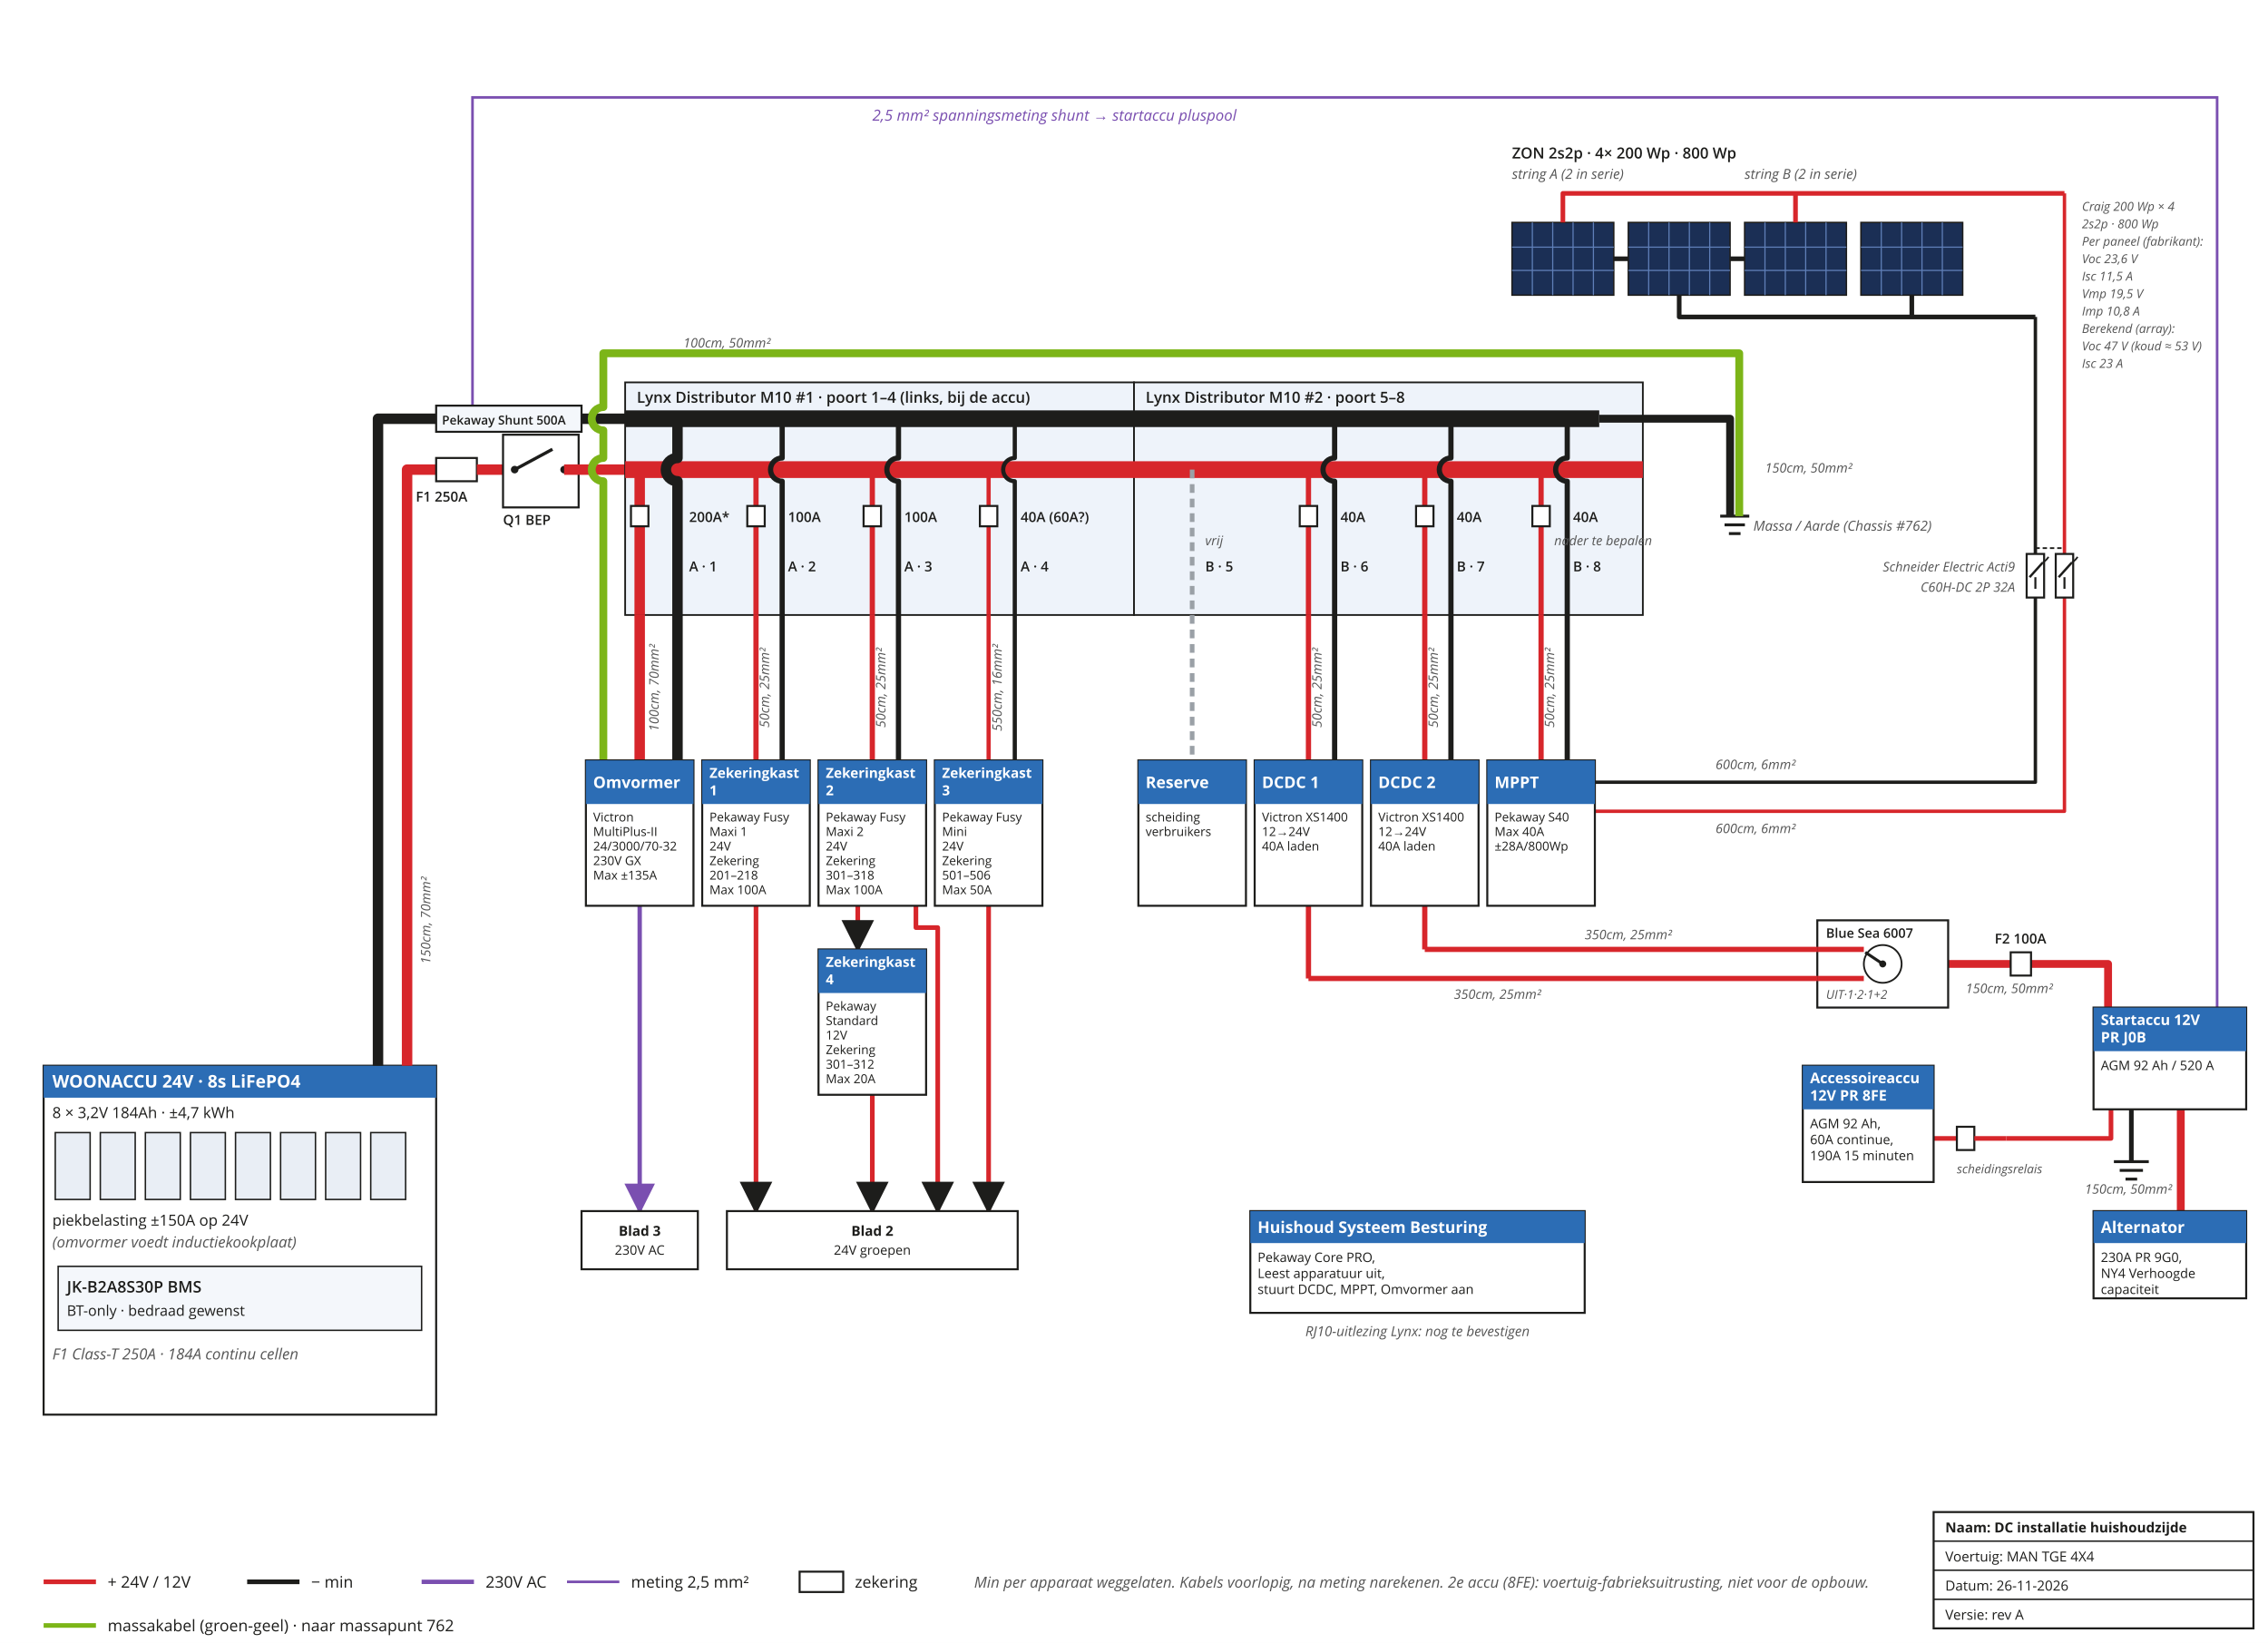
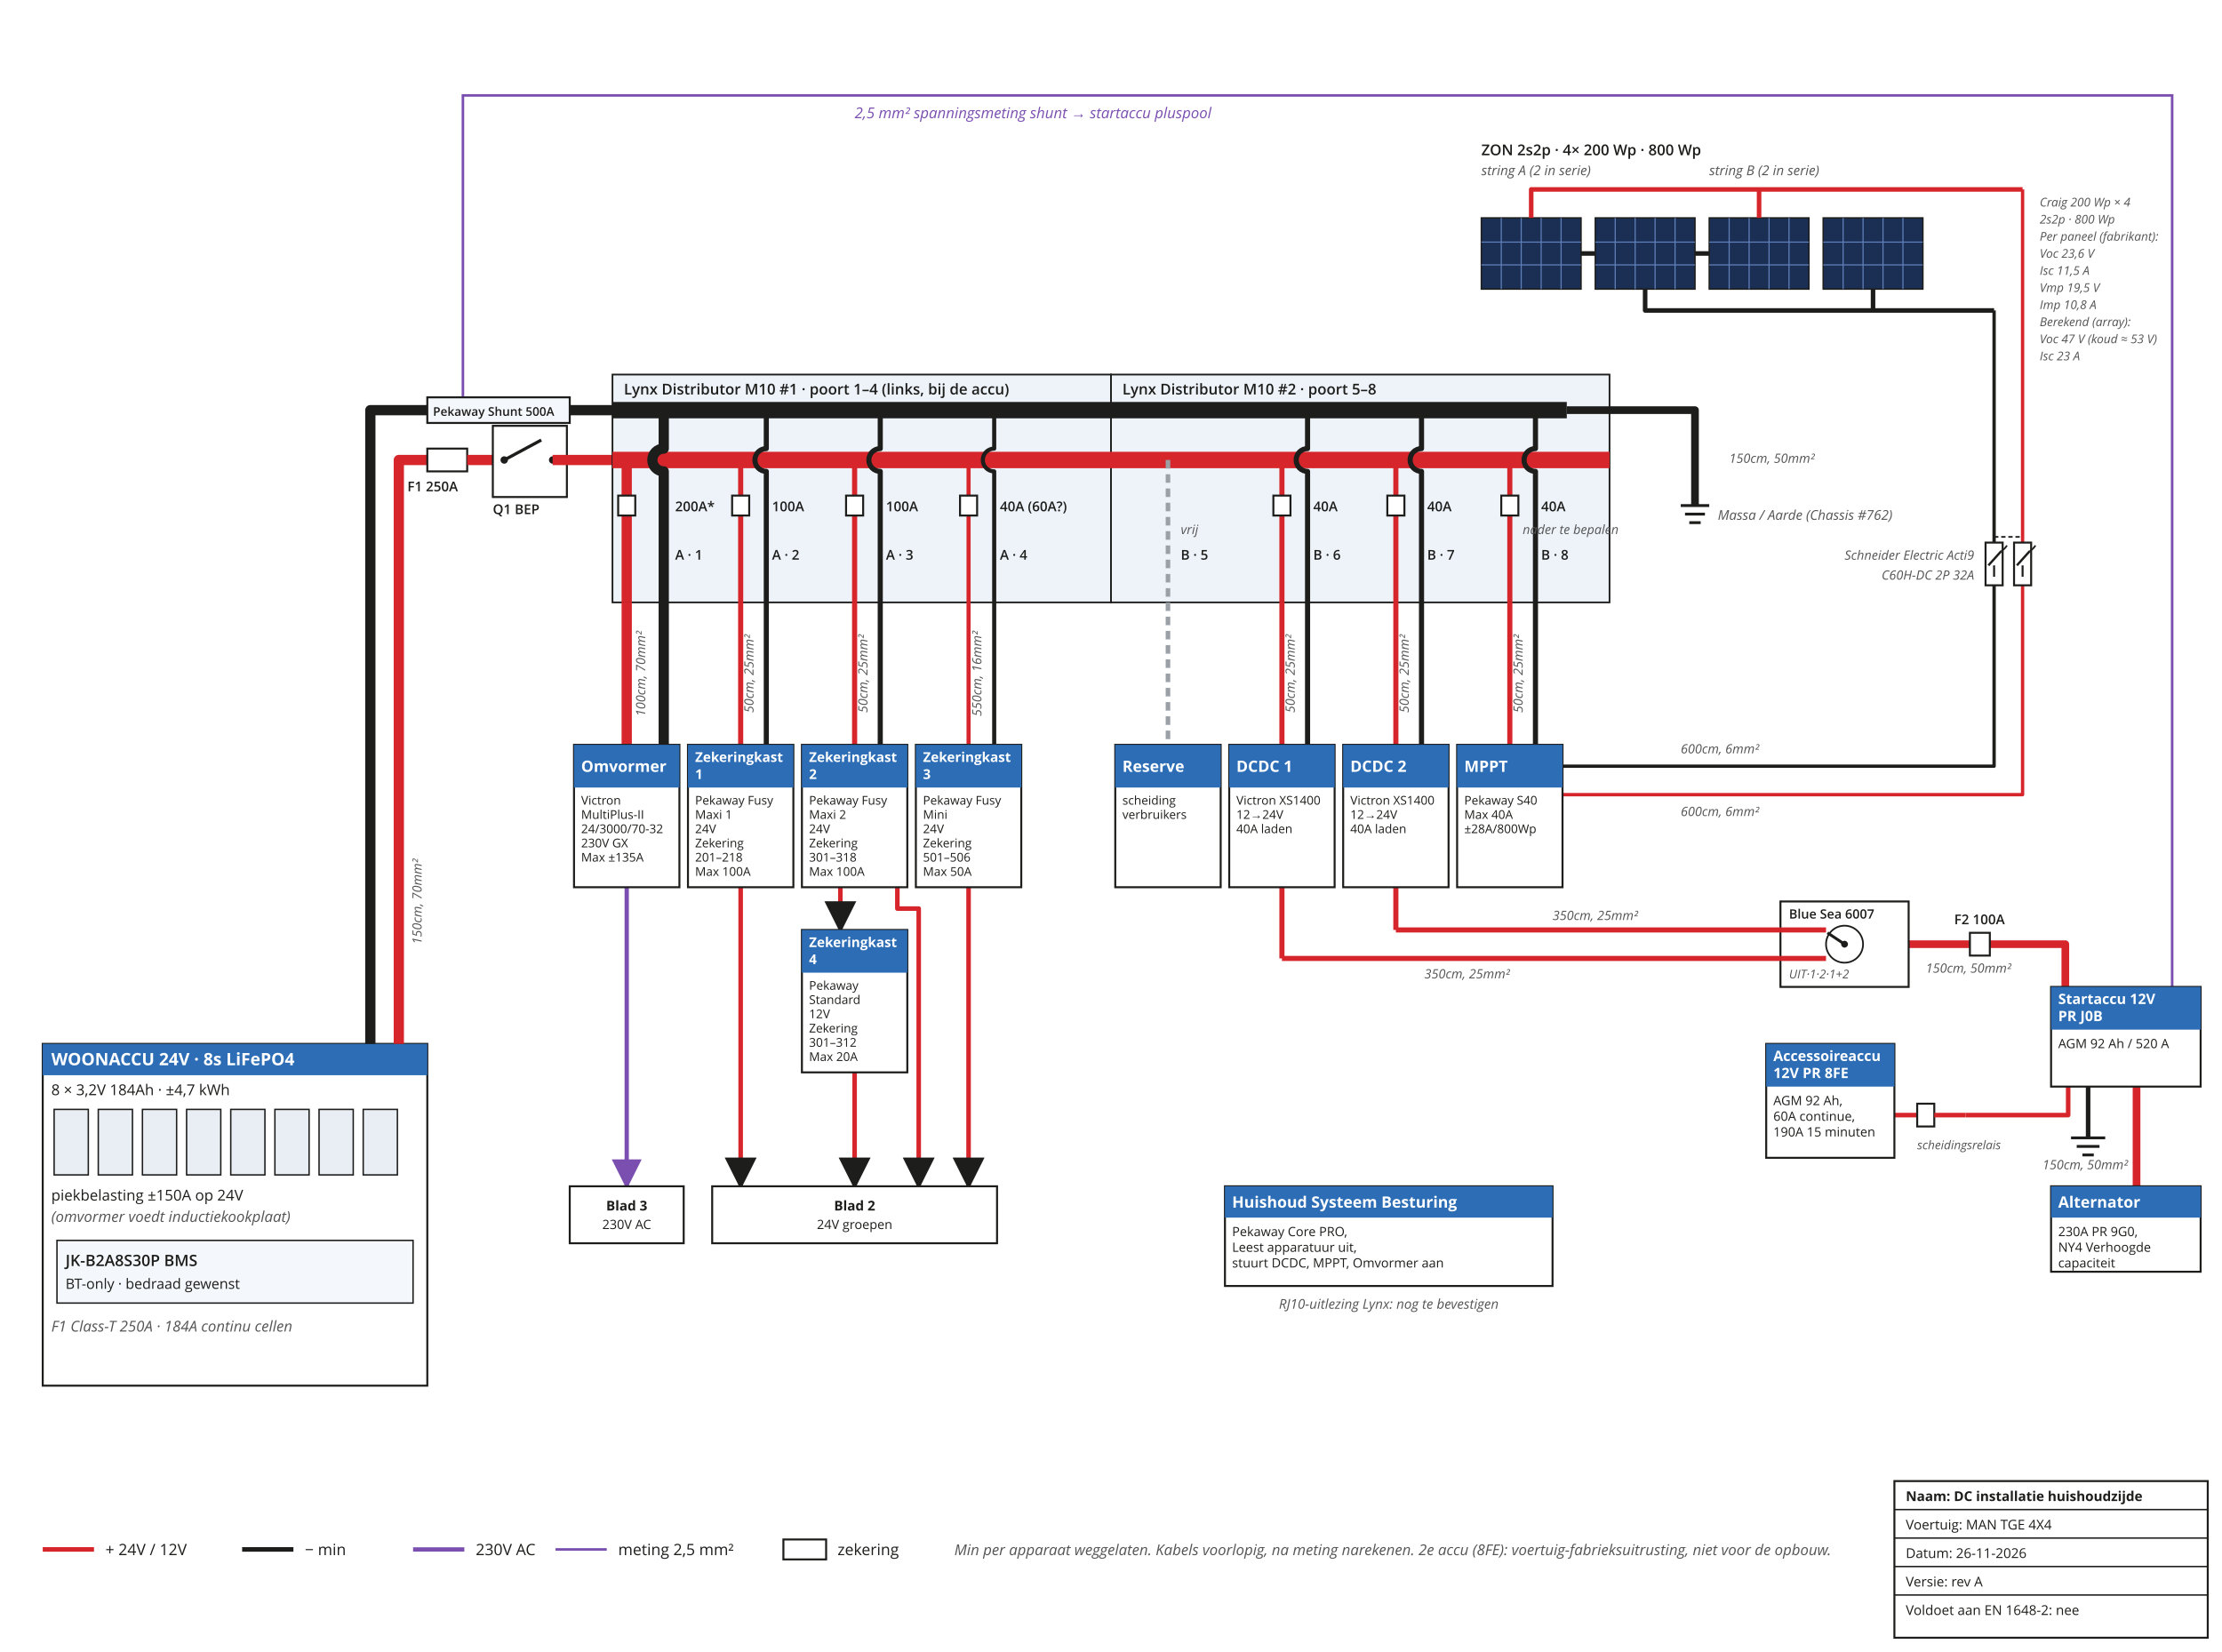
- <svg xmlns="http://www.w3.org/2000/svg" viewBox="0 0 1560 1130" role="img" aria-label="Blad 1 energie en laden: woonaccu links onder, Lynx A en B midden met poorten 1 tot 8, zon 2s2p rechtsboven, 12V voertuigdelen rechts.">
+ <svg xmlns="http://www.w3.org/2000/svg" viewBox="0 0 1560 1160" role="img" aria-label="Blad 1 energie en laden: woonaccu links onder, Lynx A en B midden met poorten 1 tot 8, zon 2s2p rechtsboven, 12V voertuigdelen rechts.">
  <rect width="100%" height="100%" fill="#fff" />
  <defs>
    <style>.p{stroke:#d7262b;stroke-width:3.2;fill:none;stroke-linejoin:round}
.n{stroke:#1d1d1b;stroke-width:3.2;fill:none;stroke-linejoin:round}
.ac{stroke:#7a4fb0;stroke-width:3;fill:none}
.box{fill:#fff;stroke:#1d1d1b;stroke-width:1.4}
.hd{fill:#2c6db5}
.ht{fill:#fff;font:700 12px 'Open Sans',Arial,sans-serif}
.bt{fill:#1d1d1b;font:400 11px 'Open Sans',Arial,sans-serif}
.lb{fill:#1d1d1b;font:600 11px 'Open Sans',Arial,sans-serif}
.cb{fill:#555;font:italic 400 10.5px 'Open Sans',Arial,sans-serif}
.fz{fill:#fff;stroke:#1d1d1b;stroke-width:1.4}
.fr{fill:#eef3fa;stroke:#1d1d1b;stroke-width:1.2}
.pv{fill:#1b2f55;stroke:#1d1d1b}
</style>
    <marker id="ar" viewBox="0 0 10 10" refX="9" refY="5" markerWidth="7" markerHeight="7" orient="auto-start-reverse">
      <path d="M0 0L10 5L0 10z" fill="#1d1d1b" />
    </marker>
    <marker id="arp" viewBox="0 0 10 10" refX="9" refY="5" markerWidth="7" markerHeight="7" orient="auto-start-reverse">
      <path d="M0 0L10 5L0 10z" fill="#7a4fb0" />
    </marker>
    <g id="pvp">
      <rect width="70" height="50" class="pv" />
      <path d="M0 17H70M0 33H70M14 0V50M28 0V50M42 0V50M56 0V50" stroke="#5f7fb8" stroke-width=".8" />
    </g>
  </defs>
  <g transform="translate(0,93)">
    <use href="#pvp" x="1040" y="60" />
    <use href="#pvp" x="1120" y="60" />
    <use href="#pvp" x="1200" y="60" />
    <use href="#pvp" x="1280" y="60" />
    <path d="M1110 85H1120" class="n" />
    <path d="M1190 85H1200" class="n" />
    <path d="M1075 60V40H1420" class="p" />
    <path d="M1155 110V125H1400" class="n" />
    <path d="M1235 60V40" class="p" />
    <path d="M1315 110V125" class="n" />
    <text x="1432" y="52" class="cb" style="font-size:8.5px">Craig 200 Wp × 4</text>
    <text x="1432" y="64" class="cb" style="font-size:8.5px">2s2p · 800 Wp</text>
    <text x="1432" y="76" class="cb" style="font-size:8.5px">Per paneel (fabrikant):</text>
    <text x="1432" y="88" class="cb" style="font-size:8.5px">Voc 23,6 V</text>
    <text x="1432" y="100" class="cb" style="font-size:8.5px">Isc 11,5 A</text>
    <text x="1432" y="112" class="cb" style="font-size:8.5px">Vmp 19,5 V</text>
    <text x="1432" y="124" class="cb" style="font-size:8.5px">Imp 10,8 A</text>
    <text x="1432" y="136" class="cb" style="font-size:8.5px">Berekend (array):</text>
    <text x="1432" y="148" class="cb" style="font-size:8.5px">Voc 47 V (koud ≈ 53 V)</text>
    <text x="1432" y="160" class="cb" style="font-size:8.5px">Isc 23 A</text>
    <text x="1040" y="30" class="cb" style="font-size:9.5px">string A (2 in serie)</text>
    <text x="1200" y="30" class="cb" style="font-size:9.5px">string B (2 in serie)</text>
    <text x="1040" y="16" class="lb" style="font-size:10.5px">ZON 2s2p · 4× 200 Wp · 800 Wp</text>
    <path d="M1420 40V465H1097" class="p" style="stroke-width:2.34" />
    <text x="1180" y="480" class="cb" style="font-size:9px">600cm, 6mm²</text>
    <path d="M1400 125V445H1097" class="n" style="stroke-width:2.34" />
    <text x="1180" y="436" class="cb" style="font-size:9px">600cm, 6mm²</text>
    <path d="M1400 284H1420" stroke="#1d1d1b" stroke-width="1.2" stroke-dasharray="3 2" />
    <rect x="1394" y="288" width="12" height="30" fill="#fff" stroke="#1d1d1b" stroke-width="1.4" />
    <path d="M1400 312V304" stroke="#1d1d1b" stroke-width="1.4" />
    <path d="M1396 304L1405 294" stroke="#1d1d1b" stroke-width="1.6" />
    <path d="M1405 294Q1408 292 1409 290" stroke="#1d1d1b" stroke-width="1.2" fill="none" />
    <rect x="1414" y="288" width="12" height="30" fill="#fff" stroke="#1d1d1b" stroke-width="1.4" />
    <path d="M1420 312V304" stroke="#1d1d1b" stroke-width="1.4" />
    <path d="M1416 304L1425 294" stroke="#1d1d1b" stroke-width="1.6" />
    <path d="M1425 294Q1428 292 1429 290" stroke="#1d1d1b" stroke-width="1.2" fill="none" />
    <text x="1386" y="300" class="cb" style="font-size:9px" text-anchor="end">Schneider Electric Acti9</text>
    <text x="1386" y="314" class="cb" style="font-size:9px" text-anchor="end">C60H-DC 2P 32A</text>
    <path d="M325 187V-26H1525V600" stroke="#7a4fb0" stroke-width="1.8" fill="none" />
    <text x="600" y="-10" class="cb" style="fill:#7a4fb0">2,5 mm² spanningsmeting shunt → startaccu pluspool</text>
    <rect x="30" y="640" width="270" height="240" class="box" />
    <rect x="30" y="640" width="270" height="22" class="hd" />
    <text x="36" y="655" class="ht">WOONACCU 24V · 8s LiFePO4</text>
    <text x="36" y="676" class="bt" style="font-size:10.5px">8 × 3,2V 184Ah · ±4,7 kWh</text>
    <rect x="38" y="686" width="24" height="46" fill="#e9eef5" stroke="#1d1d1b" />
    <rect x="69" y="686" width="24" height="46" fill="#e9eef5" stroke="#1d1d1b" />
    <rect x="100" y="686" width="24" height="46" fill="#e9eef5" stroke="#1d1d1b" />
    <rect x="131" y="686" width="24" height="46" fill="#e9eef5" stroke="#1d1d1b" />
    <rect x="162" y="686" width="24" height="46" fill="#e9eef5" stroke="#1d1d1b" />
    <rect x="193" y="686" width="24" height="46" fill="#e9eef5" stroke="#1d1d1b" />
    <rect x="224" y="686" width="24" height="46" fill="#e9eef5" stroke="#1d1d1b" />
    <rect x="255" y="686" width="24" height="46" fill="#e9eef5" stroke="#1d1d1b" />
    <text x="36" y="750" class="bt" style="font-size:10.5px">piekbelasting ±150A op 24V</text>
    <text x="36" y="765" class="cb">(omvormer voedt inductiekookplaat)</text>
    <rect x="40" y="778" width="250" height="44" fill="#f4f7fb" stroke="#1d1d1b" />
    <text x="46" y="796" class="lb">JK-B2A8S30P BMS</text>
    <text x="46" y="812" class="bt" style="font-size:10px">BT-only · bedraad gewenst</text>
    <text x="36" y="842" class="cb">F1 Class-T 250A · 184A continu cellen</text>
    <path d="M260 640V195H300" class="n" style="stroke-width:7.2" />
    <path d="M280 640V230H300" class="p" style="stroke-width:7.2" />
    <text transform="translate(296,540) rotate(-90)" text-anchor="middle" class="cb" style="font-size:9px">150cm, 70mm²</text>
    <path d="M400 195H430" class="n" style="stroke-width:7.2" />
    <rect x="300" y="186" width="100" height="18" class="box" style="fill:#f4f7fb" />
    <text x="304" y="199" class="lb" style="font-size:8.5px">Pekaway Shunt 500A</text>
    <rect x="300" y="222" width="28" height="16" class="fz" />
    <text x="286" y="252" class="lb" style="font-size:9.5px">F1 250A</text>
    <path d="M328 230H346" class="p" style="stroke-width:7.2" />
    <rect x="346" y="206" width="52" height="50" fill="none" stroke="#1d1d1b" stroke-width="1.4" />
    <circle cx="354" cy="230" r="2.6" fill="#1d1d1b" />
    <circle cx="388" cy="230" r="2.6" fill="#1d1d1b" />
    <path d="M354 230L380 216" stroke="#1d1d1b" stroke-width="2.2" />
    <path d="M388 230H430" class="p" style="stroke-width:7.2" />
    <text x="346" y="268" class="lb" style="font-size:9.5px">Q1 BEP</text>
    <rect x="430" y="170" width="350" height="160" class="fr" />
    <text x="438" y="184" class="lb" style="font-size:10.5px">Lynx Distributor M10 #1 · poort 1–4 (links, bij de accu)</text>
    <rect x="780" y="170" width="350" height="160" class="fr" />
    <text x="788" y="184" class="lb" style="font-size:10.5px">Lynx Distributor M10 #2 · poort 5–8</text>
    <path d="M430 195H1100" class="n" style="stroke-width:11.5" />
    <path d="M430 230H1130" class="p" style="stroke-width:11.5" />
    <path d="M1100 195H1190V262" class="n" style="stroke-width:5.4" />
    <text x="1214" y="232" class="cb" style="font-size:9px">150cm, 50mm²</text>
-     <path d="M1183.2 262H1203.2M1186.2 268H1200.2M1189.2 274H1197.2" stroke="#1d1d1b" stroke-width="2" />
+     <path d="M1180 262H1200M1183 268H1197M1186 274H1194" stroke="#1d1d1b" stroke-width="2" />
    <text x="1206" y="272" class="cb" style="font-size:9.5px">Massa / Aarde (Chassis #762)</text>
    <path d="M466 430V238a8 8 0 0 1 0-16V195" class="n" style="stroke-width:7.2" />
    <path d="M538 430V238a8 8 0 0 1 0-16V195" class="n" style="stroke-width:3.6" />
    <path d="M618 430V238a8 8 0 0 1 0-16V195" class="n" style="stroke-width:3.6" />
    <path d="M698 430V238a8 8 0 0 1 0-16V195" class="n" style="stroke-width:2.88" />
    <path d="M918 430V238a8 8 0 0 1 0-16V195" class="n" style="stroke-width:3.6" />
    <path d="M998 430V238a8 8 0 0 1 0-16V195" class="n" style="stroke-width:3.6" />
    <path d="M1078 430V238a8 8 0 0 1 0-16V195" class="n" style="stroke-width:3.6" />
-     <path d="M415 430V238a8 8 0 0 1 0-16V203a8 8 0 0 1 0-16V150H1196.3V262" style="stroke:#7CB518;stroke-width:5.4;fill:none;stroke-linejoin:round" />
-     <text x="470" y="146" class="cb" style="font-size:9px">100cm, 50mm²</text>
    <path d="M440 230V330" class="p" style="stroke-width:7.2" />
    <rect x="434" y="255" width="12" height="14" class="fz" />
    <text x="474" y="266" class="lb" style="font-size:9.5px">200A*</text>
    <text x="474" y="300" class="lb" style="font-size:9.5px">A · 1</text>
    <path d="M440 330V430" class="p" style="stroke-width:7.2" />
    <path d="M520 230V330" class="p" style="stroke-width:3.6" />
    <rect x="514" y="255" width="12" height="14" class="fz" />
    <text x="542" y="266" class="lb" style="font-size:9.5px">100A</text>
    <text x="542" y="300" class="lb" style="font-size:9.5px">A · 2</text>
    <path d="M520 330V430" class="p" style="stroke-width:3.6" />
    <path d="M600 230V330" class="p" style="stroke-width:3.6" />
    <rect x="594" y="255" width="12" height="14" class="fz" />
    <text x="622" y="266" class="lb" style="font-size:9.5px">100A</text>
    <text x="622" y="300" class="lb" style="font-size:9.5px">A · 3</text>
    <path d="M600 330V430" class="p" style="stroke-width:3.6" />
    <path d="M680 230V330" class="p" style="stroke-width:2.88" />
    <rect x="674" y="255" width="12" height="14" class="fz" />
    <text x="702" y="266" class="lb" style="font-size:9.5px">40A (60A?)</text>
    <text x="702" y="300" class="lb" style="font-size:9.5px">A · 4</text>
    <path d="M680 330V430" class="p" style="stroke-width:2.88" />
    <path d="M820 230V330" class="p" style="stroke:#9aa0a6;stroke-dasharray:6 4" />
    <text x="829" y="282" class="cb" style="font-size:9px">vrij</text>
    <text x="829" y="300" class="lb" style="font-size:9.5px">B · 5</text>
    <path d="M820 330V430" class="p" style="stroke:#9aa0a6;stroke-dasharray:6 4" />
    <path d="M900 230V330" class="p" style="stroke-width:3.6" />
    <rect x="894" y="255" width="12" height="14" class="fz" />
    <text x="922" y="266" class="lb" style="font-size:9.5px">40A</text>
    <text x="922" y="300" class="lb" style="font-size:9.5px">B · 6</text>
    <path d="M900 330V430" class="p" style="stroke-width:3.6" />
    <path d="M980 230V330" class="p" style="stroke-width:3.6" />
    <rect x="974" y="255" width="12" height="14" class="fz" />
    <text x="1002" y="266" class="lb" style="font-size:9.5px">40A</text>
    <text x="1002" y="300" class="lb" style="font-size:9.5px">B · 7</text>
    <path d="M980 330V430" class="p" style="stroke-width:3.6" />
    <path d="M1060 230V330" class="p" style="stroke-width:3.6" />
    <rect x="1054" y="255" width="12" height="14" class="fz" />
    <text x="1082" y="266" class="lb" style="font-size:9.5px">40A</text>
    <text x="1069" y="282" class="cb" style="font-size:9px">nader te bepalen</text>
    <text x="1082" y="300" class="lb" style="font-size:9.5px">B · 8</text>
    <path d="M1060 330V430" class="p" style="stroke-width:3.6" />
    <path d="M440 530V740" class="ac" marker-end="url(#arp)" />
    <path d="M520 530V740" class="p" marker-end="url(#ar)" />
    <path d="M630 530V545H645V740" class="p" marker-end="url(#ar)" />
    <path d="M590 530V560" class="p" marker-end="url(#ar)" />
    <path d="M600 660V740" class="p" marker-end="url(#ar)" />
    <path d="M680 530V740" class="p" marker-end="url(#ar)" />
    <path d="M1450 600V570H1340" class="p" style="stroke-width:5.4" />
    <rect x="1383" y="562" width="14" height="16" class="fz" />
    <text x="1372" y="556" class="lb" style="font-size:9.5px">F2 100A</text>
    <text x="1352" y="590" class="cb" style="font-size:9px">150cm, 50mm²</text>
    <rect x="1250" y="540" width="90" height="60" class="box" />
    <circle cx="1295" cy="570" r="13" fill="#fff" stroke="#1d1d1b" stroke-width="1.2" />
    <circle cx="1295" cy="570" r="2.4" fill="#1d1d1b" />
    <path d="M1295 570L1283 562" stroke="#1d1d1b" stroke-width="2" />
    <text x="1256" y="552" class="lb" style="font-size:9px">Blue Sea 6007</text>
    <text x="1256" y="594" class="cb" style="font-size:8.5px">UIT·1·2·1+2</text>
    <path d="M1250 560H1282" class="p" style="stroke-width:3.6" />
    <path d="M1250 580H1282" class="p" style="stroke-width:3.6" />
    <path d="M980 560V530" class="p" style="stroke-width:3.6" />
    <path d="M980 560H1250" class="p" style="stroke-width:3.6" />
    <path d="M900 580V530" class="p" style="stroke-width:3.6" />
    <path d="M900 580H1250" class="p" style="stroke-width:3.6" />
    <text x="1090" y="553" class="cb" style="font-size:9px">350cm, 25mm²</text>
    <text x="1000" y="594" class="cb" style="font-size:9px">350cm, 25mm²</text>
    <path d="M1330 690H1346" class="p" />
    <rect x="1346" y="682" width="12" height="16" class="fz" />
    <path d="M1358 690H1380" class="p" />
    <text x="1346" y="714" class="cb" style="font-size:8.5px">scheidingsrelais</text>
    <path d="M1380 690H1452V670" class="p" />
    <path d="M1466 670V706" class="n" />
    <path d="M1454 706H1478M1458 712H1474M1462 718H1470" stroke="#1d1d1b" stroke-width="2" />
    <path d="M1500 740V670" class="p" style="stroke-width:5.4" />
    <text x="1494" y="728" text-anchor="end" class="cb" style="font-size:9px">150cm, 50mm²</text>
    <text x="975" y="826" class="cb" text-anchor="middle" style="font-size:9.5px">RJ10-uitlezing Lynx: nog te bevestigen</text>
    <g transform="translate(30,987)">
      <path d="M0 8H36" class="p" />
      <text x="44" y="12" class="bt">+ 24V / 12V</text>
      <path d="M140 8H176" class="n" />
      <text x="184" y="12" class="bt">− min</text>
      <path d="M260 8H296" class="ac" />
      <text x="304" y="12" class="bt">230V AC</text>
      <path d="M360 8H396" stroke="#7a4fb0" stroke-width="1.8" />
      <text x="404" y="12" class="bt">meting 2,5 mm²</text>
      <rect x="520" y="1" width="30" height="14" class="fz" />
      <text x="558" y="12" class="bt">zekering</text>
-       <path d="M0 38H36" style="stroke:#7CB518;stroke-width:3.2;fill:none;stroke-linejoin:round" />
-       <text x="44" y="42" class="bt">massakabel (groen-geel) · naar massapunt 762</text>
      <text x="640" y="12" class="cb">Min per apparaat weggelaten. Kabels voorlopig, na meting narekenen. 2e accu (8FE): voertuig-fabrieksuitrusting, niet voor de opbouw.</text>
    </g>
    <rect x="403" y="430" width="74" height="100" class="box" />
    <rect x="403" y="430" width="74" height="30" class="hd" />
    <text x="408" y="449" class="ht" style="font-size:11px">Omvormer</text>
    <text x="408" y="472" class="bt" style="font-size:8.5px">Victron</text>
    <text x="408" y="482" class="bt" style="font-size:8.5px">MultiPlus-II</text>
    <text x="408" y="492" class="bt" style="font-size:8.5px">24/3000/70-32</text>
    <text x="408" y="502" class="bt" style="font-size:8.5px">230V GX</text>
    <text x="408" y="512" class="bt" style="font-size:8.5px">Max ±135A</text>
    <rect x="483" y="430" width="74" height="100" class="box" />
    <rect x="483" y="430" width="74" height="30" class="hd" />
    <text x="488" y="442" class="ht" style="font-size:9.5px">Zekeringkast</text>
    <text x="488" y="454" class="ht" style="font-size:9.5px">1</text>
    <text x="488" y="472" class="bt" style="font-size:8.5px">Pekaway Fusy</text>
    <text x="488" y="482" class="bt" style="font-size:8.5px">Maxi 1</text>
    <text x="488" y="492" class="bt" style="font-size:8.5px">24V</text>
    <text x="488" y="502" class="bt" style="font-size:8.5px">Zekering</text>
    <text x="488" y="512" class="bt" style="font-size:8.5px">201–218</text>
    <text x="488" y="522" class="bt" style="font-size:8.5px">Max 100A</text>
    <rect x="563" y="430" width="74" height="100" class="box" />
    <rect x="563" y="430" width="74" height="30" class="hd" />
    <text x="568" y="442" class="ht" style="font-size:9.5px">Zekeringkast</text>
    <text x="568" y="454" class="ht" style="font-size:9.5px">2</text>
    <text x="568" y="472" class="bt" style="font-size:8.5px">Pekaway Fusy</text>
    <text x="568" y="482" class="bt" style="font-size:8.5px">Maxi 2</text>
    <text x="568" y="492" class="bt" style="font-size:8.5px">24V</text>
    <text x="568" y="502" class="bt" style="font-size:8.5px">Zekering</text>
    <text x="568" y="512" class="bt" style="font-size:8.5px">301–318</text>
    <text x="568" y="522" class="bt" style="font-size:8.5px">Max 100A</text>
    <rect x="563" y="560" width="74" height="100" class="box" />
    <rect x="563" y="560" width="74" height="30" class="hd" />
    <text x="568" y="572" class="ht" style="font-size:9.5px">Zekeringkast</text>
    <text x="568" y="584" class="ht" style="font-size:9.5px">4</text>
    <text x="568" y="602" class="bt" style="font-size:8.5px">Pekaway</text>
    <text x="568" y="612" class="bt" style="font-size:8.5px">Standard</text>
    <text x="568" y="622" class="bt" style="font-size:8.5px">12V</text>
    <text x="568" y="632" class="bt" style="font-size:8.5px">Zekering</text>
    <text x="568" y="642" class="bt" style="font-size:8.5px">301–312</text>
    <text x="568" y="652" class="bt" style="font-size:8.5px">Max 20A</text>
    <rect x="643" y="430" width="74" height="100" class="box" />
    <rect x="643" y="430" width="74" height="30" class="hd" />
    <text x="648" y="442" class="ht" style="font-size:9.5px">Zekeringkast</text>
    <text x="648" y="454" class="ht" style="font-size:9.5px">3</text>
    <text x="648" y="472" class="bt" style="font-size:8.5px">Pekaway Fusy</text>
    <text x="648" y="482" class="bt" style="font-size:8.5px">Mini</text>
    <text x="648" y="492" class="bt" style="font-size:8.5px">24V</text>
    <text x="648" y="502" class="bt" style="font-size:8.5px">Zekering</text>
    <text x="648" y="512" class="bt" style="font-size:8.5px">501–506</text>
    <text x="648" y="522" class="bt" style="font-size:8.5px">Max 50A</text>
    <rect x="783" y="430" width="74" height="100" class="box" />
    <rect x="783" y="430" width="74" height="30" class="hd" />
    <text x="788" y="449" class="ht" style="font-size:11px">Reserve</text>
    <text x="788" y="472" class="bt" style="font-size:8.5px">scheiding</text>
    <text x="788" y="482" class="bt" style="font-size:8.5px">verbruikers</text>
    <rect x="863" y="430" width="74" height="100" class="box" />
    <rect x="863" y="430" width="74" height="30" class="hd" />
    <text x="868" y="449" class="ht" style="font-size:11px">DCDC 1</text>
    <text x="868" y="472" class="bt" style="font-size:8.5px">Victron XS1400</text>
    <text x="868" y="482" class="bt" style="font-size:8.5px">12→24V</text>
    <text x="868" y="492" class="bt" style="font-size:8.5px">40A laden</text>
    <rect x="943" y="430" width="74" height="100" class="box" />
    <rect x="943" y="430" width="74" height="30" class="hd" />
    <text x="948" y="449" class="ht" style="font-size:11px">DCDC 2</text>
    <text x="948" y="472" class="bt" style="font-size:8.5px">Victron XS1400</text>
    <text x="948" y="482" class="bt" style="font-size:8.5px">12→24V</text>
    <text x="948" y="492" class="bt" style="font-size:8.5px">40A laden</text>
    <rect x="1023" y="430" width="74" height="100" class="box" />
    <rect x="1023" y="430" width="74" height="30" class="hd" />
    <text x="1028" y="449" class="ht" style="font-size:11px">MPPT</text>
    <text x="1028" y="472" class="bt" style="font-size:8.5px">Pekaway S40</text>
    <text x="1028" y="482" class="bt" style="font-size:8.5px">Max 40A</text>
    <text x="1028" y="492" class="bt" style="font-size:8.5px">±28A/800Wp</text>
    <text transform="translate(453,380) rotate(-90)" text-anchor="middle" class="cb" style="font-size:9px">100cm, 70mm²</text>
    <text transform="translate(529,380) rotate(-90)" text-anchor="middle" class="cb" style="font-size:9px">50cm, 25mm²</text>
    <text transform="translate(609,380) rotate(-90)" text-anchor="middle" class="cb" style="font-size:9px">50cm, 25mm²</text>
    <text transform="translate(689,380) rotate(-90)" text-anchor="middle" class="cb" style="font-size:9px">550cm, 16mm²</text>
    <text transform="translate(909,380) rotate(-90)" text-anchor="middle" class="cb" style="font-size:9px">50cm, 25mm²</text>
    <text transform="translate(989,380) rotate(-90)" text-anchor="middle" class="cb" style="font-size:9px">50cm, 25mm²</text>
    <text transform="translate(1069,380) rotate(-90)" text-anchor="middle" class="cb" style="font-size:9px">50cm, 25mm²</text>
    <rect x="400" y="740" width="80" height="40" class="box" />
    <text x="440" y="757" text-anchor="middle" class="ht" style="font-size:9.5px;fill:#1d1d1b">Blad 3</text>
    <text x="440" y="770" text-anchor="middle" class="bt" style="font-size:9px">230V AC</text>
    <rect x="500" y="740" width="200" height="40" class="box" />
    <text x="600" y="757" text-anchor="middle" class="ht" style="font-size:9.5px;fill:#1d1d1b">Blad 2</text>
    <text x="600" y="770" text-anchor="middle" class="bt" style="font-size:9px">24V groepen</text>
    <rect x="1440" y="600" width="105" height="70" class="box" />
    <rect x="1440" y="600" width="105" height="30" class="hd" />
    <text x="1445" y="612" class="ht" style="font-size:10px">Startaccu 12V</text>
    <text x="1445" y="624" class="ht" style="font-size:10px">PR J0B</text>
    <text x="1445" y="643" class="bt" style="font-size:9px">AGM 92 Ah / 520 A</text>
    <rect x="1240" y="640" width="90" height="80" class="box" />
    <rect x="1240" y="640" width="90" height="30" class="hd" />
    <text x="1245" y="652" class="ht" style="font-size:10px">Accessoireaccu</text>
    <text x="1245" y="664" class="ht" style="font-size:10px">12V PR 8FE</text>
    <text x="1245" y="683" class="bt" style="font-size:9px">AGM 92 Ah,</text>
    <text x="1245" y="694" class="bt" style="font-size:9px">60A continue,</text>
    <text x="1245" y="705" class="bt" style="font-size:9px">190A 15 minuten</text>
    <rect x="1440" y="740" width="105" height="60" class="box" />
    <rect x="1440" y="740" width="105" height="22" class="hd" />
    <text x="1445" y="755" class="ht" style="font-size:11px">Alternator</text>
    <text x="1445" y="775" class="bt" style="font-size:9px">230A PR 9G0,</text>
    <text x="1445" y="786" class="bt" style="font-size:9px">NY4 Verhoogde</text>
    <text x="1445" y="797" class="bt" style="font-size:9px">capaciteit</text>
    <rect x="860" y="740" width="230" height="70" class="box" />
    <rect x="860" y="740" width="230" height="22" class="hd" />
    <text x="865" y="755" class="ht" style="font-size:11px">Huishoud Systeem Besturing</text>
    <text x="865" y="775" class="bt" style="font-size:9px">Pekaway Core PRO,</text>
    <text x="865" y="786" class="bt" style="font-size:9px">Leest apparatuur uit,</text>
    <text x="865" y="797" class="bt" style="font-size:9px">stuurt DCDC, MPPT, Omvormer aan</text>
  </g>
  <g font-family="Open Sans,Arial,sans-serif">
-     <rect x="1330" y="1040" width="220" height="80" fill="#fff" stroke="#1d1d1b" stroke-width="1.4" />
-     <path d="M1330 1060H1550M1330 1080H1550M1330 1100H1550" stroke="#1d1d1b" stroke-width="1" />
+     <rect x="1330" y="1040" width="220" height="110" fill="#fff" stroke="#1d1d1b" stroke-width="1.4" />
+     <path d="M1330 1060H1550M1330 1080H1550M1330 1100H1550M1330 1120H1550" stroke="#1d1d1b" stroke-width="1" />
    <text x="1338" y="1054" font-size="9.5" font-weight="700" fill="#1d1d1b">Naam: DC installatie huishoudzijde</text>
    <text x="1338" y="1074" font-size="9.5" fill="#1d1d1b">Voertuig: MAN TGE 4X4</text>
    <text x="1338" y="1094" font-size="9.5" fill="#1d1d1b">Datum: 26-11-2026</text>
    <text x="1338" y="1114" font-size="9.5" fill="#1d1d1b">Versie: rev A</text>
+     <text x="1338" y="1134" font-size="9.5" fill="#1d1d1b">Voldoet aan EN 1648-2: nee</text>
  </g>
</svg>
